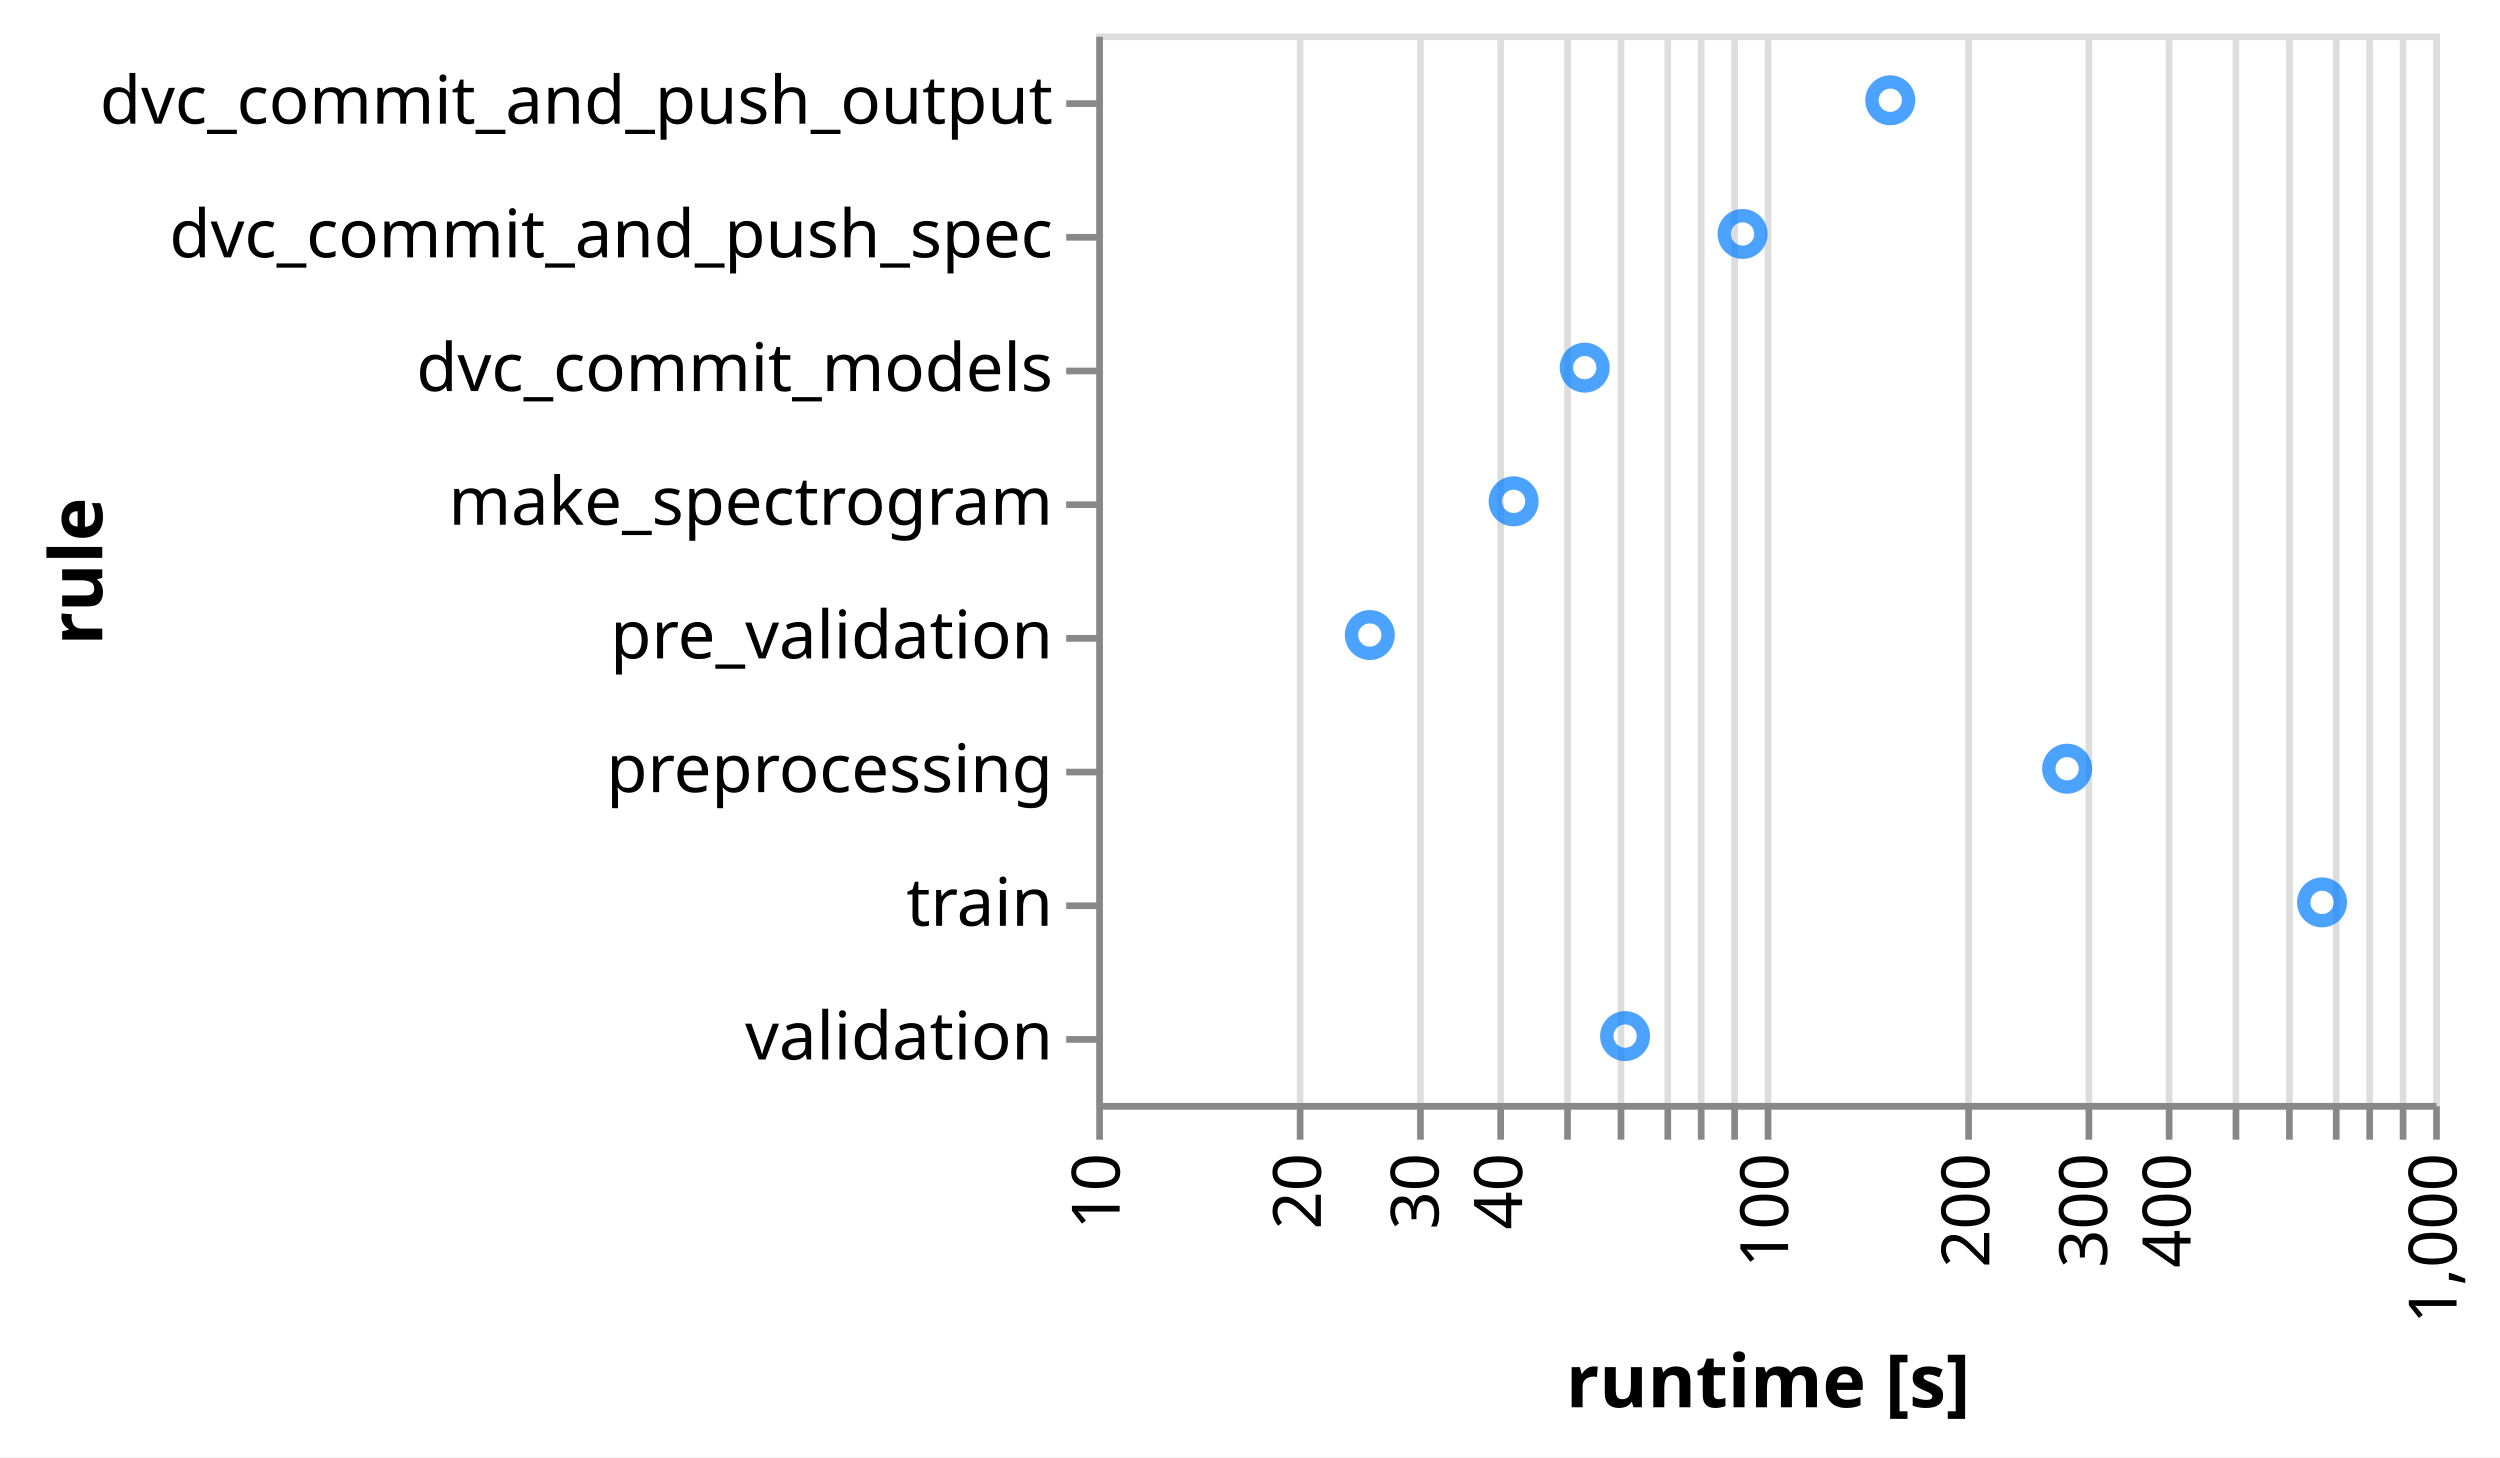
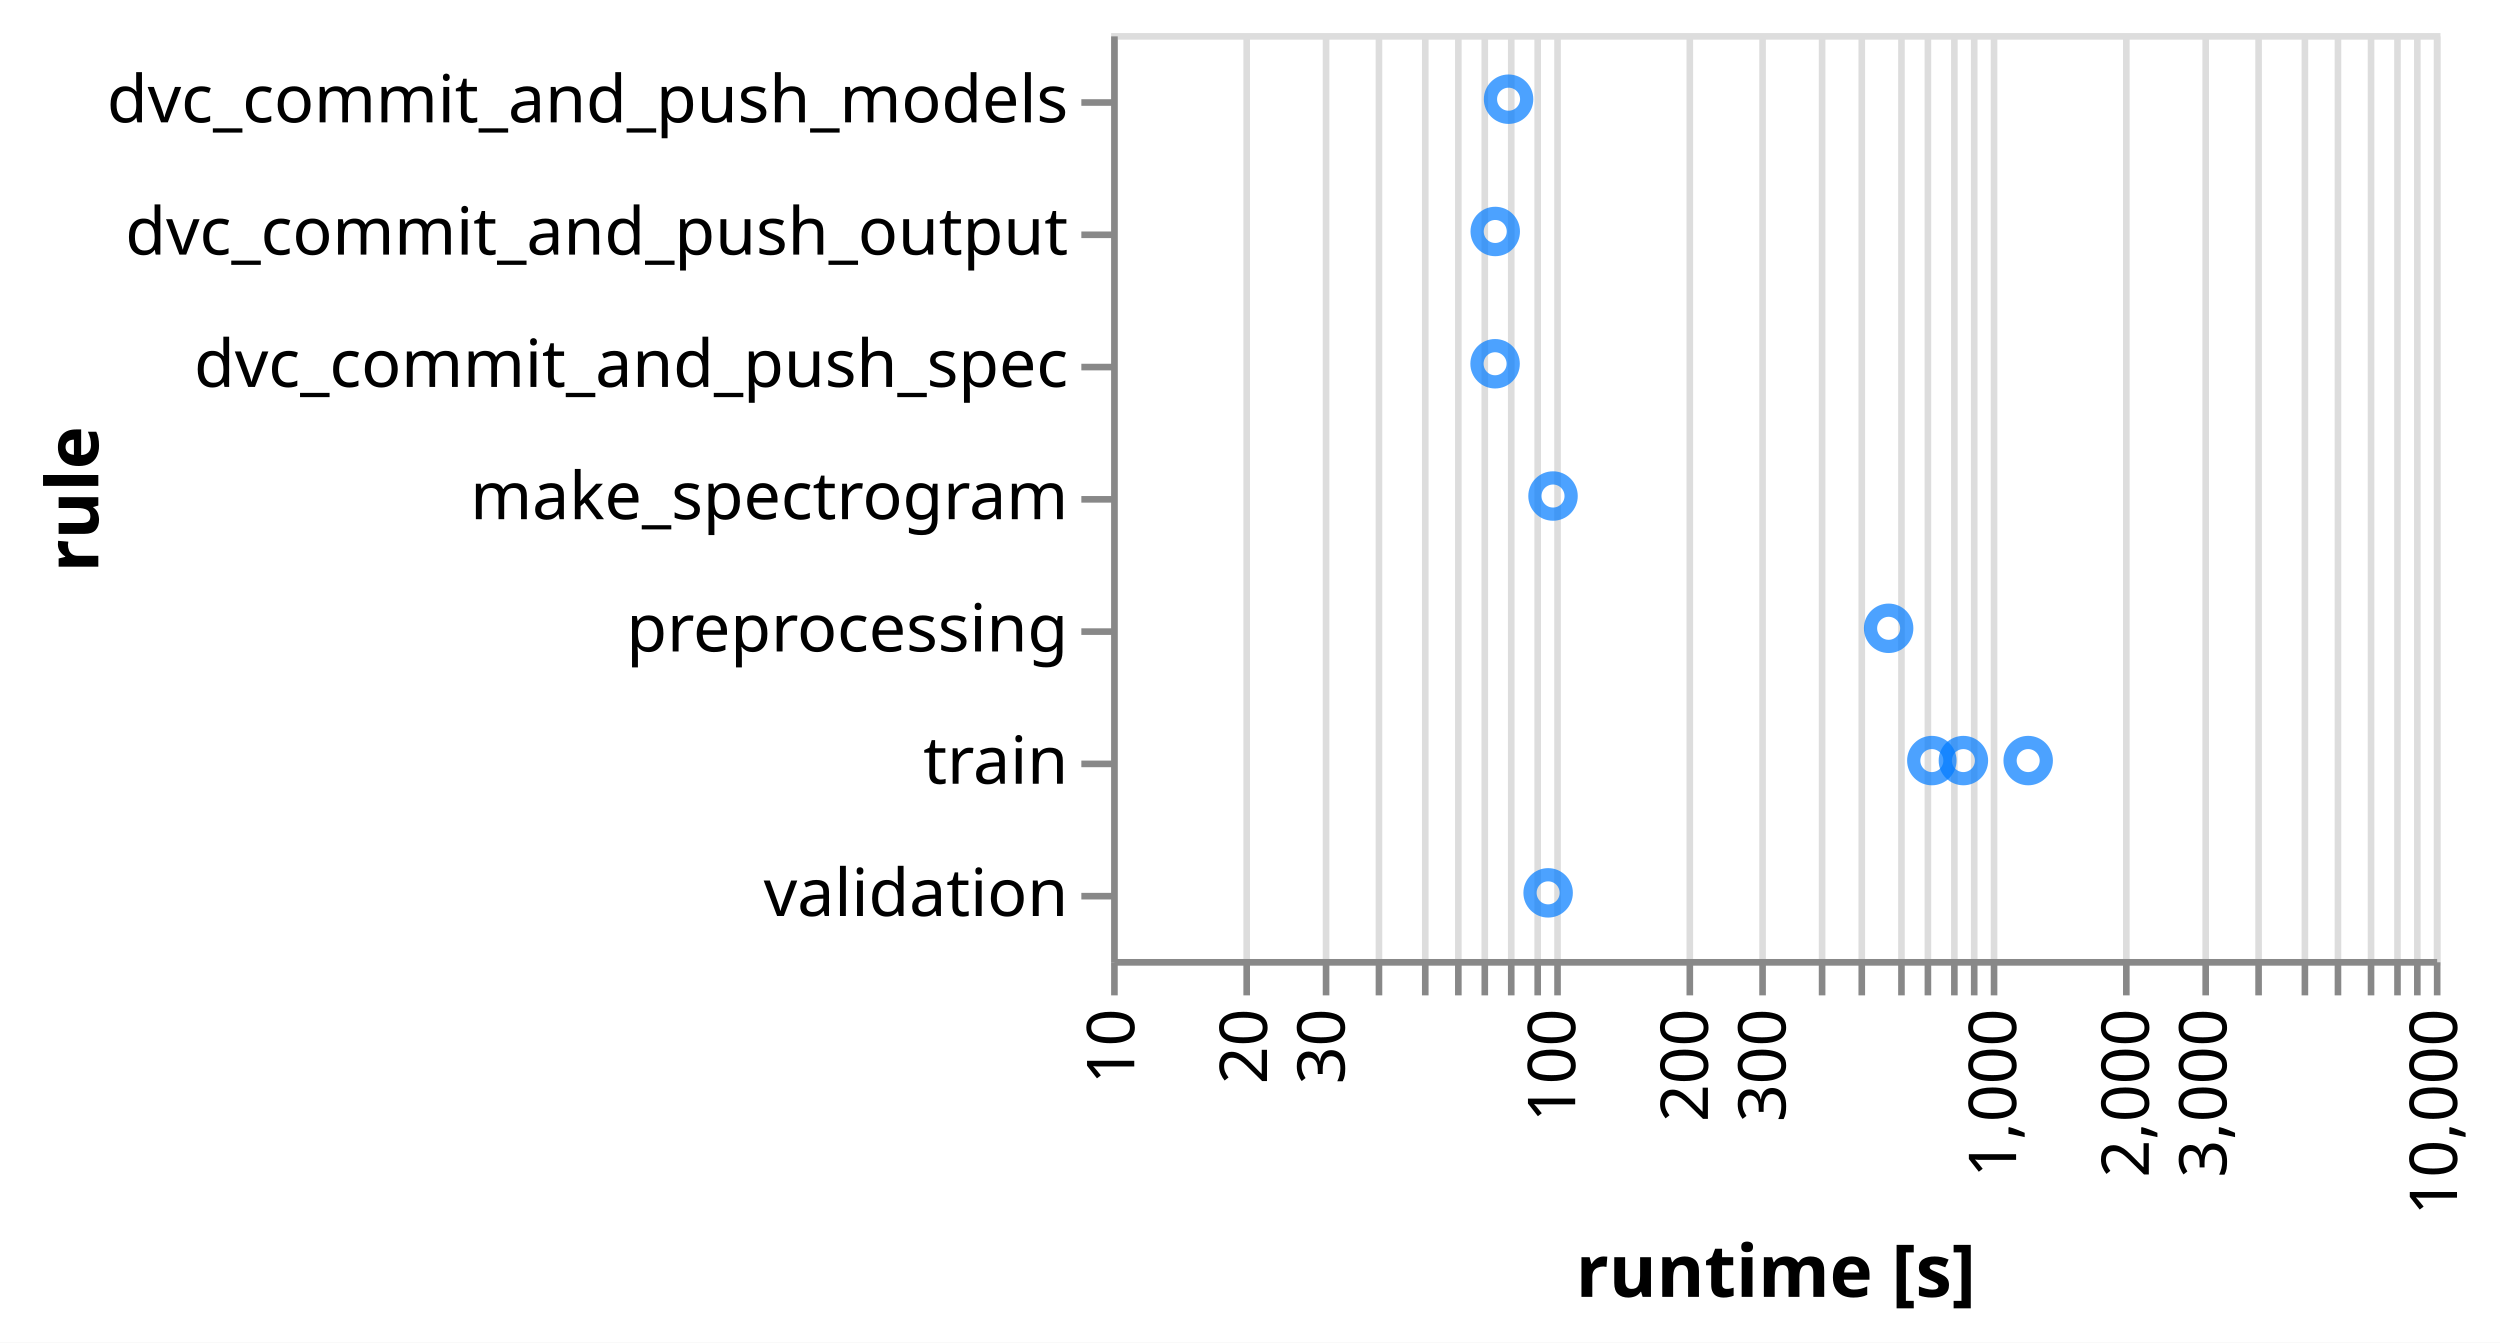
- <svg xmlns="http://www.w3.org/2000/svg" version="1.1" class="marks" width="374" height="218" viewBox="0 0 374 218">
-   <rect width="374" height="218" fill="white" />
-   <g fill="none" stroke-miterlimit="10" transform="translate(164,5)">
+ <svg xmlns="http://www.w3.org/2000/svg" version="1.1" class="marks" width="378" height="203" viewBox="0 0 378 203">
+   <rect width="378" height="203" fill="white" />
+   <g fill="none" stroke-miterlimit="10" transform="translate(168,5)">
    <g class="mark-group role-frame root" role="graphics-object" aria-roledescription="group mark container">
      <g transform="translate(0,0)">
-         <path class="background" aria-hidden="true" d="M0.5,0.5h200v160h-200Z" stroke="#ddd" />
+         <path class="background" aria-hidden="true" d="M0.5,0.5h200v140h-200Z" stroke="#ddd" />
        <g>
          <g class="mark-group role-axis" aria-hidden="true">
-             <g transform="translate(0.5,160.5)">
+             <g transform="translate(0.5,140.5)">
              <path class="background" aria-hidden="true" d="M0,0h0v0h0Z" pointer-events="none" />
              <g>
                <g class="mark-rule role-axis-grid" pointer-events="none">
-                   <line transform="translate(0,0)" x2="0" y2="-160" stroke="#ddd" stroke-width="1" opacity="1" />
-                   <line transform="translate(30,0)" x2="0" y2="-160" stroke="#ddd" stroke-width="1" opacity="1" />
-                   <line transform="translate(48,0)" x2="0" y2="-160" stroke="#ddd" stroke-width="1" opacity="1" />
-                   <line transform="translate(60,0)" x2="0" y2="-160" stroke="#ddd" stroke-width="1" opacity="1" />
-                   <line transform="translate(70,0)" x2="0" y2="-160" stroke="#ddd" stroke-width="1" opacity="1" />
-                   <line transform="translate(78,0)" x2="0" y2="-160" stroke="#ddd" stroke-width="1" opacity="1" />
-                   <line transform="translate(85,0)" x2="0" y2="-160" stroke="#ddd" stroke-width="1" opacity="1" />
-                   <line transform="translate(90,0)" x2="0" y2="-160" stroke="#ddd" stroke-width="1" opacity="1" />
-                   <line transform="translate(95,0)" x2="0" y2="-160" stroke="#ddd" stroke-width="1" opacity="1" />
-                   <line transform="translate(100,0)" x2="0" y2="-160" stroke="#ddd" stroke-width="1" opacity="1" />
-                   <line transform="translate(130,0)" x2="0" y2="-160" stroke="#ddd" stroke-width="1" opacity="1" />
-                   <line transform="translate(148,0)" x2="0" y2="-160" stroke="#ddd" stroke-width="1" opacity="1" />
-                   <line transform="translate(160,0)" x2="0" y2="-160" stroke="#ddd" stroke-width="1" opacity="1" />
-                   <line transform="translate(170,0)" x2="0" y2="-160" stroke="#ddd" stroke-width="1" opacity="1" />
-                   <line transform="translate(178,0)" x2="0" y2="-160" stroke="#ddd" stroke-width="1" opacity="1" />
-                   <line transform="translate(185,0)" x2="0" y2="-160" stroke="#ddd" stroke-width="1" opacity="1" />
-                   <line transform="translate(190,0)" x2="0" y2="-160" stroke="#ddd" stroke-width="1" opacity="1" />
-                   <line transform="translate(195,0)" x2="0" y2="-160" stroke="#ddd" stroke-width="1" opacity="1" />
-                   <line transform="translate(200,0)" x2="0" y2="-160" stroke="#ddd" stroke-width="1" opacity="1" />
+                   <line transform="translate(0,0)" x2="0" y2="-140" stroke="#ddd" stroke-width="1" opacity="1" />
+                   <line transform="translate(20,0)" x2="0" y2="-140" stroke="#ddd" stroke-width="1" opacity="1" />
+                   <line transform="translate(32,0)" x2="0" y2="-140" stroke="#ddd" stroke-width="1" opacity="1" />
+                   <line transform="translate(40,0)" x2="0" y2="-140" stroke="#ddd" stroke-width="1" opacity="1" />
+                   <line transform="translate(47,0)" x2="0" y2="-140" stroke="#ddd" stroke-width="1" opacity="1" />
+                   <line transform="translate(52,0)" x2="0" y2="-140" stroke="#ddd" stroke-width="1" opacity="1" />
+                   <line transform="translate(56,0)" x2="0" y2="-140" stroke="#ddd" stroke-width="1" opacity="1" />
+                   <line transform="translate(60,0)" x2="0" y2="-140" stroke="#ddd" stroke-width="1" opacity="1" />
+                   <line transform="translate(64,0)" x2="0" y2="-140" stroke="#ddd" stroke-width="1" opacity="1" />
+                   <line transform="translate(67,0)" x2="0" y2="-140" stroke="#ddd" stroke-width="1" opacity="1" />
+                   <line transform="translate(87,0)" x2="0" y2="-140" stroke="#ddd" stroke-width="1" opacity="1" />
+                   <line transform="translate(98,0)" x2="0" y2="-140" stroke="#ddd" stroke-width="1" opacity="1" />
+                   <line transform="translate(107,0)" x2="0" y2="-140" stroke="#ddd" stroke-width="1" opacity="1" />
+                   <line transform="translate(113,0)" x2="0" y2="-140" stroke="#ddd" stroke-width="1" opacity="1" />
+                   <line transform="translate(119,0)" x2="0" y2="-140" stroke="#ddd" stroke-width="1" opacity="1" />
+                   <line transform="translate(123,0)" x2="0" y2="-140" stroke="#ddd" stroke-width="1" opacity="1" />
+                   <line transform="translate(127,0)" x2="0" y2="-140" stroke="#ddd" stroke-width="1" opacity="1" />
+                   <line transform="translate(130,0)" x2="0" y2="-140" stroke="#ddd" stroke-width="1" opacity="1" />
+                   <line transform="translate(133,0)" x2="0" y2="-140" stroke="#ddd" stroke-width="1" opacity="1" />
+                   <line transform="translate(153,0)" x2="0" y2="-140" stroke="#ddd" stroke-width="1" opacity="1" />
+                   <line transform="translate(165,0)" x2="0" y2="-140" stroke="#ddd" stroke-width="1" opacity="1" />
+                   <line transform="translate(173,0)" x2="0" y2="-140" stroke="#ddd" stroke-width="1" opacity="1" />
+                   <line transform="translate(180,0)" x2="0" y2="-140" stroke="#ddd" stroke-width="1" opacity="1" />
+                   <line transform="translate(185,0)" x2="0" y2="-140" stroke="#ddd" stroke-width="1" opacity="1" />
+                   <line transform="translate(190,0)" x2="0" y2="-140" stroke="#ddd" stroke-width="1" opacity="1" />
+                   <line transform="translate(194,0)" x2="0" y2="-140" stroke="#ddd" stroke-width="1" opacity="1" />
+                   <line transform="translate(197,0)" x2="0" y2="-140" stroke="#ddd" stroke-width="1" opacity="1" />
+                   <line transform="translate(200,0)" x2="0" y2="-140" stroke="#ddd" stroke-width="1" opacity="1" />
                </g>
              </g>
              <path class="foreground" aria-hidden="true" d="" pointer-events="none" display="none" />
            </g>
          </g>
-           <g class="mark-group role-axis" role="graphics-symbol" aria-roledescription="axis" aria-label="X-axis titled 'runtime [s]' for a log scale with values from 10 to 1,000">
-             <g transform="translate(0.5,160.5)">
+           <g class="mark-group role-axis" role="graphics-symbol" aria-roledescription="axis" aria-label="X-axis titled 'runtime [s]' for a log scale with values from 10 to 10,000">
+             <g transform="translate(0.5,140.5)">
              <path class="background" aria-hidden="true" d="M0,0h0v0h0Z" pointer-events="none" />
              <g>
                <g class="mark-rule role-axis-tick" pointer-events="none">
                  <line transform="translate(0,0)" x2="0" y2="5" stroke="#888" stroke-width="1" opacity="1" />
-                   <line transform="translate(30,0)" x2="0" y2="5" stroke="#888" stroke-width="1" opacity="1" />
-                   <line transform="translate(48,0)" x2="0" y2="5" stroke="#888" stroke-width="1" opacity="1" />
+                   <line transform="translate(20,0)" x2="0" y2="5" stroke="#888" stroke-width="1" opacity="1" />
+                   <line transform="translate(32,0)" x2="0" y2="5" stroke="#888" stroke-width="1" opacity="1" />
+                   <line transform="translate(40,0)" x2="0" y2="5" stroke="#888" stroke-width="1" opacity="1" />
+                   <line transform="translate(47,0)" x2="0" y2="5" stroke="#888" stroke-width="1" opacity="1" />
+                   <line transform="translate(52,0)" x2="0" y2="5" stroke="#888" stroke-width="1" opacity="1" />
+                   <line transform="translate(56,0)" x2="0" y2="5" stroke="#888" stroke-width="1" opacity="1" />
                  <line transform="translate(60,0)" x2="0" y2="5" stroke="#888" stroke-width="1" opacity="1" />
-                   <line transform="translate(70,0)" x2="0" y2="5" stroke="#888" stroke-width="1" opacity="1" />
-                   <line transform="translate(78,0)" x2="0" y2="5" stroke="#888" stroke-width="1" opacity="1" />
-                   <line transform="translate(85,0)" x2="0" y2="5" stroke="#888" stroke-width="1" opacity="1" />
-                   <line transform="translate(90,0)" x2="0" y2="5" stroke="#888" stroke-width="1" opacity="1" />
-                   <line transform="translate(95,0)" x2="0" y2="5" stroke="#888" stroke-width="1" opacity="1" />
-                   <line transform="translate(100,0)" x2="0" y2="5" stroke="#888" stroke-width="1" opacity="1" />
+                   <line transform="translate(64,0)" x2="0" y2="5" stroke="#888" stroke-width="1" opacity="1" />
+                   <line transform="translate(67,0)" x2="0" y2="5" stroke="#888" stroke-width="1" opacity="1" />
+                   <line transform="translate(87,0)" x2="0" y2="5" stroke="#888" stroke-width="1" opacity="1" />
+                   <line transform="translate(98,0)" x2="0" y2="5" stroke="#888" stroke-width="1" opacity="1" />
+                   <line transform="translate(107,0)" x2="0" y2="5" stroke="#888" stroke-width="1" opacity="1" />
+                   <line transform="translate(113,0)" x2="0" y2="5" stroke="#888" stroke-width="1" opacity="1" />
+                   <line transform="translate(119,0)" x2="0" y2="5" stroke="#888" stroke-width="1" opacity="1" />
+                   <line transform="translate(123,0)" x2="0" y2="5" stroke="#888" stroke-width="1" opacity="1" />
+                   <line transform="translate(127,0)" x2="0" y2="5" stroke="#888" stroke-width="1" opacity="1" />
                  <line transform="translate(130,0)" x2="0" y2="5" stroke="#888" stroke-width="1" opacity="1" />
-                   <line transform="translate(148,0)" x2="0" y2="5" stroke="#888" stroke-width="1" opacity="1" />
-                   <line transform="translate(160,0)" x2="0" y2="5" stroke="#888" stroke-width="1" opacity="1" />
-                   <line transform="translate(170,0)" x2="0" y2="5" stroke="#888" stroke-width="1" opacity="1" />
-                   <line transform="translate(178,0)" x2="0" y2="5" stroke="#888" stroke-width="1" opacity="1" />
+                   <line transform="translate(133,0)" x2="0" y2="5" stroke="#888" stroke-width="1" opacity="1" />
+                   <line transform="translate(153,0)" x2="0" y2="5" stroke="#888" stroke-width="1" opacity="1" />
+                   <line transform="translate(165,0)" x2="0" y2="5" stroke="#888" stroke-width="1" opacity="1" />
+                   <line transform="translate(173,0)" x2="0" y2="5" stroke="#888" stroke-width="1" opacity="1" />
+                   <line transform="translate(180,0)" x2="0" y2="5" stroke="#888" stroke-width="1" opacity="1" />
                  <line transform="translate(185,0)" x2="0" y2="5" stroke="#888" stroke-width="1" opacity="1" />
                  <line transform="translate(190,0)" x2="0" y2="5" stroke="#888" stroke-width="1" opacity="1" />
-                   <line transform="translate(195,0)" x2="0" y2="5" stroke="#888" stroke-width="1" opacity="1" />
+                   <line transform="translate(194,0)" x2="0" y2="5" stroke="#888" stroke-width="1" opacity="1" />
+                   <line transform="translate(197,0)" x2="0" y2="5" stroke="#888" stroke-width="1" opacity="1" />
                  <line transform="translate(200,0)" x2="0" y2="5" stroke="#888" stroke-width="1" opacity="1" />
                </g>
                <g class="mark-text role-axis-label" pointer-events="none">
                  <text text-anchor="end" transform="translate(0,7) rotate(270) translate(0,3)" font-family="sans-serif" font-size="10px" fill="#000" opacity="1">10</text>
-                   <text text-anchor="end" transform="translate(30.103,7) rotate(270) translate(0,3)" font-family="sans-serif" font-size="10px" fill="#000" opacity="1">20</text>
-                   <text text-anchor="end" transform="translate(47.71213,7) rotate(270) translate(0,3)" font-family="sans-serif" font-size="10px" fill="#000" opacity="1">30</text>
-                   <text text-anchor="end" transform="translate(60.206,7) rotate(270) translate(0,3)" font-family="sans-serif" font-size="10px" fill="#000" opacity="1">40</text>
-                   <text text-anchor="end" transform="translate(69.897,7) rotate(270) translate(0,3)" font-family="sans-serif" font-size="10px" fill="#000" opacity="0">50</text>
-                   <text text-anchor="end" transform="translate(77.81513,7) rotate(270) translate(0,3)" font-family="sans-serif" font-size="10px" fill="#000" opacity="1" />
-                   <text text-anchor="end" transform="translate(84.5098,7) rotate(270) translate(0,3)" font-family="sans-serif" font-size="10px" fill="#000" opacity="1" />
-                   <text text-anchor="end" transform="translate(90.309,7) rotate(270) translate(0,3)" font-family="sans-serif" font-size="10px" fill="#000" opacity="1" />
-                   <text text-anchor="end" transform="translate(95.42425,7) rotate(270) translate(0,3)" font-family="sans-serif" font-size="10px" fill="#000" opacity="1" />
-                   <text text-anchor="end" transform="translate(100,7) rotate(270) translate(0,3)" font-family="sans-serif" font-size="10px" fill="#000" opacity="1">100</text>
-                   <text text-anchor="end" transform="translate(130.103,7) rotate(270) translate(0,3)" font-family="sans-serif" font-size="10px" fill="#000" opacity="1">200</text>
-                   <text text-anchor="end" transform="translate(147.7121,7) rotate(270) translate(0,3)" font-family="sans-serif" font-size="10px" fill="#000" opacity="1">300</text>
-                   <text text-anchor="end" transform="translate(160.206,7) rotate(270) translate(0,3)" font-family="sans-serif" font-size="10px" fill="#000" opacity="1">400</text>
-                   <text text-anchor="end" transform="translate(169.897,7) rotate(270) translate(0,3)" font-family="sans-serif" font-size="10px" fill="#000" opacity="0">500</text>
-                   <text text-anchor="end" transform="translate(177.8151,7) rotate(270) translate(0,3)" font-family="sans-serif" font-size="10px" fill="#000" opacity="1" />
-                   <text text-anchor="end" transform="translate(184.5098,7) rotate(270) translate(0,3)" font-family="sans-serif" font-size="10px" fill="#000" opacity="1" />
-                   <text text-anchor="end" transform="translate(190.309,7) rotate(270) translate(0,3)" font-family="sans-serif" font-size="10px" fill="#000" opacity="1" />
-                   <text text-anchor="end" transform="translate(195.4243,7) rotate(270) translate(0,3)" font-family="sans-serif" font-size="10px" fill="#000" opacity="1" />
-                   <text text-anchor="end" transform="translate(200,7) rotate(270) translate(0,3)" font-family="sans-serif" font-size="10px" fill="#000" opacity="1">1,000</text>
+                   <text text-anchor="end" transform="translate(20.06867,7) rotate(270) translate(0,3)" font-family="sans-serif" font-size="10px" fill="#000" opacity="1">20</text>
+                   <text text-anchor="end" transform="translate(31.80808,7) rotate(270) translate(0,3)" font-family="sans-serif" font-size="10px" fill="#000" opacity="1">30</text>
+                   <text text-anchor="end" transform="translate(40.13733,7) rotate(270) translate(0,3)" font-family="sans-serif" font-size="10px" fill="#000" opacity="1" />
+                   <text text-anchor="end" transform="translate(46.598,7) rotate(270) translate(0,3)" font-family="sans-serif" font-size="10px" fill="#000" opacity="1" />
+                   <text text-anchor="end" transform="translate(51.87675,7) rotate(270) translate(0,3)" font-family="sans-serif" font-size="10px" fill="#000" opacity="1" />
+                   <text text-anchor="end" transform="translate(56.33987,7) rotate(270) translate(0,3)" font-family="sans-serif" font-size="10px" fill="#000" opacity="1" />
+                   <text text-anchor="end" transform="translate(60.206,7) rotate(270) translate(0,3)" font-family="sans-serif" font-size="10px" fill="#000" opacity="1" />
+                   <text text-anchor="end" transform="translate(63.61617,7) rotate(270) translate(0,3)" font-family="sans-serif" font-size="10px" fill="#000" opacity="1" />
+                   <text text-anchor="end" transform="translate(66.66667,7) rotate(270) translate(0,3)" font-family="sans-serif" font-size="10px" fill="#000" opacity="1">100</text>
+                   <text text-anchor="end" transform="translate(86.73533,7) rotate(270) translate(0,3)" font-family="sans-serif" font-size="10px" fill="#000" opacity="1">200</text>
+                   <text text-anchor="end" transform="translate(98.47475,7) rotate(270) translate(0,3)" font-family="sans-serif" font-size="10px" fill="#000" opacity="1">300</text>
+                   <text text-anchor="end" transform="translate(106.804,7) rotate(270) translate(0,3)" font-family="sans-serif" font-size="10px" fill="#000" opacity="1" />
+                   <text text-anchor="end" transform="translate(113.2647,7) rotate(270) translate(0,3)" font-family="sans-serif" font-size="10px" fill="#000" opacity="1" />
+                   <text text-anchor="end" transform="translate(118.5434,7) rotate(270) translate(0,3)" font-family="sans-serif" font-size="10px" fill="#000" opacity="1" />
+                   <text text-anchor="end" transform="translate(123.0065,7) rotate(270) translate(0,3)" font-family="sans-serif" font-size="10px" fill="#000" opacity="1" />
+                   <text text-anchor="end" transform="translate(126.8727,7) rotate(270) translate(0,3)" font-family="sans-serif" font-size="10px" fill="#000" opacity="1" />
+                   <text text-anchor="end" transform="translate(130.2828,7) rotate(270) translate(0,3)" font-family="sans-serif" font-size="10px" fill="#000" opacity="1" />
+                   <text text-anchor="end" transform="translate(133.3333,7) rotate(270) translate(0,3)" font-family="sans-serif" font-size="10px" fill="#000" opacity="1">1,000</text>
+                   <text text-anchor="end" transform="translate(153.402,7) rotate(270) translate(0,3)" font-family="sans-serif" font-size="10px" fill="#000" opacity="1">2,000</text>
+                   <text text-anchor="end" transform="translate(165.1414,7) rotate(270) translate(0,3)" font-family="sans-serif" font-size="10px" fill="#000" opacity="1">3,000</text>
+                   <text text-anchor="end" transform="translate(173.4707,7) rotate(270) translate(0,3)" font-family="sans-serif" font-size="10px" fill="#000" opacity="1" />
+                   <text text-anchor="end" transform="translate(179.9313,7) rotate(270) translate(0,3)" font-family="sans-serif" font-size="10px" fill="#000" opacity="1" />
+                   <text text-anchor="end" transform="translate(185.2101,7) rotate(270) translate(0,3)" font-family="sans-serif" font-size="10px" fill="#000" opacity="1" />
+                   <text text-anchor="end" transform="translate(189.6732,7) rotate(270) translate(0,3)" font-family="sans-serif" font-size="10px" fill="#000" opacity="1" />
+                   <text text-anchor="end" transform="translate(193.5393,7) rotate(270) translate(0,3)" font-family="sans-serif" font-size="10px" fill="#000" opacity="1" />
+                   <text text-anchor="end" transform="translate(196.9495,7) rotate(270) translate(0,3)" font-family="sans-serif" font-size="10px" fill="#000" opacity="1" />
+                   <text text-anchor="end" transform="translate(200,7) rotate(270) translate(0,3)" font-family="sans-serif" font-size="10px" fill="#000" opacity="1">10,000</text>
                </g>
                <g class="mark-rule role-axis-domain" pointer-events="none">
                  <line transform="translate(0,0)" x2="200" y2="0" stroke="#888" stroke-width="1" opacity="1" />
                </g>
                <g class="mark-text role-axis-title" pointer-events="none">
-                   <text text-anchor="middle" transform="translate(100,45.02441)" font-family="sans-serif" font-size="11px" font-weight="bold" fill="#000" opacity="1">runtime [s]</text>
+                   <text text-anchor="middle" transform="translate(100,50.58594)" font-family="sans-serif" font-size="11px" font-weight="bold" fill="#000" opacity="1">runtime [s]</text>
                </g>
              </g>
              <path class="foreground" aria-hidden="true" d="" pointer-events="none" display="none" />
            </g>
          </g>
-           <g class="mark-group role-axis" role="graphics-symbol" aria-roledescription="axis" aria-label="Y-axis titled 'rule' for a discrete scale with 8 values: dvc_commit_and_push_output, dvc_commit_and_push_spec, dvc_commit_models, make_spectrogram, pre_validation, ending with validation">
+           <g class="mark-group role-axis" role="graphics-symbol" aria-roledescription="axis" aria-label="Y-axis titled 'rule' for a discrete scale with 7 values: dvc_commit_and_push_models, dvc_commit_and_push_output, dvc_commit_and_push_spec, make_spectrogram, preprocessing, train, validation">
            <g transform="translate(0.5,0.5)">
              <path class="background" aria-hidden="true" d="M0,0h0v0h0Z" pointer-events="none" />
              <g>
                <g class="mark-rule role-axis-tick" pointer-events="none">
                  <line transform="translate(0,10)" x2="-5" y2="0" stroke="#888" stroke-width="1" opacity="1" />
                  <line transform="translate(0,30)" x2="-5" y2="0" stroke="#888" stroke-width="1" opacity="1" />
                  <line transform="translate(0,50)" x2="-5" y2="0" stroke="#888" stroke-width="1" opacity="1" />
                  <line transform="translate(0,70)" x2="-5" y2="0" stroke="#888" stroke-width="1" opacity="1" />
                  <line transform="translate(0,90)" x2="-5" y2="0" stroke="#888" stroke-width="1" opacity="1" />
                  <line transform="translate(0,110)" x2="-5" y2="0" stroke="#888" stroke-width="1" opacity="1" />
                  <line transform="translate(0,130)" x2="-5" y2="0" stroke="#888" stroke-width="1" opacity="1" />
-                   <line transform="translate(0,150)" x2="-5" y2="0" stroke="#888" stroke-width="1" opacity="1" />
                </g>
                <g class="mark-text role-axis-label" pointer-events="none">
-                   <text text-anchor="end" transform="translate(-7,13)" font-family="sans-serif" font-size="10px" fill="#000" opacity="1">dvc_commit_and_push_output</text>
-                   <text text-anchor="end" transform="translate(-7,33)" font-family="sans-serif" font-size="10px" fill="#000" opacity="1">dvc_commit_and_push_spec</text>
-                   <text text-anchor="end" transform="translate(-7,53)" font-family="sans-serif" font-size="10px" fill="#000" opacity="1">dvc_commit_models</text>
+                   <text text-anchor="end" transform="translate(-7,13)" font-family="sans-serif" font-size="10px" fill="#000" opacity="1">dvc_commit_and_push_models</text>
+                   <text text-anchor="end" transform="translate(-7,33)" font-family="sans-serif" font-size="10px" fill="#000" opacity="1">dvc_commit_and_push_output</text>
+                   <text text-anchor="end" transform="translate(-7,53)" font-family="sans-serif" font-size="10px" fill="#000" opacity="1">dvc_commit_and_push_spec</text>
                  <text text-anchor="end" transform="translate(-7,73)" font-family="sans-serif" font-size="10px" fill="#000" opacity="1">make_spectrogram</text>
-                   <text text-anchor="end" transform="translate(-7,93)" font-family="sans-serif" font-size="10px" fill="#000" opacity="1">pre_validation</text>
-                   <text text-anchor="end" transform="translate(-7,113)" font-family="sans-serif" font-size="10px" fill="#000" opacity="1">preprocessing</text>
-                   <text text-anchor="end" transform="translate(-7,133)" font-family="sans-serif" font-size="10px" fill="#000" opacity="1">train</text>
-                   <text text-anchor="end" transform="translate(-7,153)" font-family="sans-serif" font-size="10px" fill="#000" opacity="1">validation</text>
+                   <text text-anchor="end" transform="translate(-7,93)" font-family="sans-serif" font-size="10px" fill="#000" opacity="1">preprocessing</text>
+                   <text text-anchor="end" transform="translate(-7,113)" font-family="sans-serif" font-size="10px" fill="#000" opacity="1">train</text>
+                   <text text-anchor="end" transform="translate(-7,133)" font-family="sans-serif" font-size="10px" fill="#000" opacity="1">validation</text>
                </g>
                <g class="mark-rule role-axis-domain" pointer-events="none">
-                   <line transform="translate(0,0)" x2="0" y2="160" stroke="#888" stroke-width="1" opacity="1" />
+                   <line transform="translate(0,0)" x2="0" y2="140" stroke="#888" stroke-width="1" opacity="1" />
                </g>
                <g class="mark-text role-axis-title" pointer-events="none">
-                   <text text-anchor="middle" transform="translate(-147.2012,80) rotate(-90) translate(0,-2)" font-family="sans-serif" font-size="11px" font-weight="bold" fill="#000" opacity="1">rule</text>
+                   <text text-anchor="middle" transform="translate(-151.6348,70) rotate(-90) translate(0,-2)" font-family="sans-serif" font-size="11px" font-weight="bold" fill="#000" opacity="1">rule</text>
                </g>
              </g>
              <path class="foreground" aria-hidden="true" d="" pointer-events="none" display="none" />
            </g>
          </g>
          <g class="mark-symbol role-mark marks" role="graphics-object" aria-roledescription="symbol mark container">
-             <path aria-label="runtime: 154.111377001; rule: dvc_commit_and_push_output" role="graphics-symbol" aria-roledescription="point" transform="translate(118.7835,10)" d="M2.739,0A2.739,2.739,0,1,1,-2.739,0A2.739,2.739,0,1,1,2.739,0" stroke="#007bff" stroke-width="2" opacity="0.7" />
-             <path aria-label="runtime: 92.6584157944; rule: dvc_commit_and_push_spec" role="graphics-symbol" aria-roledescription="point" transform="translate(96.68849,30)" d="M2.739,0A2.739,2.739,0,1,1,-2.739,0A2.739,2.739,0,1,1,2.739,0" stroke="#007bff" stroke-width="2" opacity="0.7" />
-             <path aria-label="runtime: 53.7960910797; rule: dvc_commit_models" role="graphics-symbol" aria-roledescription="point" transform="translate(73.07507,50)" d="M2.739,0A2.739,2.739,0,1,1,-2.739,0A2.739,2.739,0,1,1,2.739,0" stroke="#007bff" stroke-width="2" opacity="0.7" />
-             <path aria-label="runtime: 42.1088600159; rule: make_spectrogram" role="graphics-symbol" aria-roledescription="point" transform="translate(62.43735,70)" d="M2.739,0A2.739,2.739,0,1,1,-2.739,0A2.739,2.739,0,1,1,2.739,0" stroke="#007bff" stroke-width="2" opacity="0.7" />
-             <path aria-label="runtime: 25.6574044228; rule: pre_validation" role="graphics-symbol" aria-roledescription="point" transform="translate(40.92127,90)" d="M2.739,0A2.739,2.739,0,1,1,-2.739,0A2.739,2.739,0,1,1,2.739,0" stroke="#007bff" stroke-width="2" opacity="0.7" />
-             <path aria-label="runtime: 283.407165766; rule: preprocessing" role="graphics-symbol" aria-roledescription="point" transform="translate(145.2411,110)" d="M2.739,0A2.739,2.739,0,1,1,-2.739,0A2.739,2.739,0,1,1,2.739,0" stroke="#007bff" stroke-width="2" opacity="0.7" />
-             <path aria-label="runtime: 682.011372089; rule: train" role="graphics-symbol" aria-roledescription="point" transform="translate(183.3792,130)" d="M2.739,0A2.739,2.739,0,1,1,-2.739,0A2.739,2.739,0,1,1,2.739,0" stroke="#007bff" stroke-width="2" opacity="0.7" />
-             <path aria-label="runtime: 61.8211612701; rule: validation" role="graphics-symbol" aria-roledescription="point" transform="translate(79.11372,150)" d="M2.739,0A2.739,2.739,0,1,1,-2.739,0A2.739,2.739,0,1,1,2.739,0" stroke="#007bff" stroke-width="2" opacity="0.7" />
+             <path aria-label="runtime: 79.6953117847; rule: dvc_commit_and_push_models" role="graphics-symbol" aria-roledescription="point" transform="translate(60.09552,10)" d="M2.739,0A2.739,2.739,0,1,1,-2.739,0A2.739,2.739,0,1,1,2.739,0" stroke="#007bff" stroke-width="2" opacity="0.7" />
+             <path aria-label="runtime: 74.3371276855; rule: dvc_commit_and_push_output" role="graphics-symbol" aria-roledescription="point" transform="translate(58.08039,30)" d="M2.739,0A2.739,2.739,0,1,1,-2.739,0A2.739,2.739,0,1,1,2.739,0" stroke="#007bff" stroke-width="2" opacity="0.7" />
+             <path aria-label="runtime: 74.2773344517; rule: dvc_commit_and_push_spec" role="graphics-symbol" aria-roledescription="point" transform="translate(58.05709,50)" d="M2.739,0A2.739,2.739,0,1,1,-2.739,0A2.739,2.739,0,1,1,2.739,0" stroke="#007bff" stroke-width="2" opacity="0.7" />
+             <path aria-label="runtime: 100.519699335; rule: make_spectrogram" role="graphics-symbol" aria-roledescription="point" transform="translate(66.81675,70)" d="M2.739,0A2.739,2.739,0,1,1,-2.739,0A2.739,2.739,0,1,1,2.739,0" stroke="#007bff" stroke-width="2" opacity="0.7" />
+             <path aria-label="runtime: 579.995198011; rule: preprocessing" role="graphics-symbol" aria-roledescription="point" transform="translate(117.5616,90)" d="M2.739,0A2.739,2.739,0,1,1,-2.739,0A2.739,2.739,0,1,1,2.739,0" stroke="#007bff" stroke-width="2" opacity="0.7" />
+             <path aria-label="runtime: 1202.022789; rule: train" role="graphics-symbol" aria-roledescription="point" transform="translate(138.6608,110)" d="M2.739,0A2.739,2.739,0,1,1,-2.739,0A2.739,2.739,0,1,1,2.739,0" stroke="#007bff" stroke-width="2" opacity="0.7" />
+             <path aria-label="runtime: 856.981824636; rule: train" role="graphics-symbol" aria-roledescription="point" transform="translate(128.8648,110)" d="M2.739,0A2.739,2.739,0,1,1,-2.739,0A2.739,2.739,0,1,1,2.739,0" stroke="#007bff" stroke-width="2" opacity="0.7" />
+             <path aria-label="runtime: 726.776625633; rule: train" role="graphics-symbol" aria-roledescription="point" transform="translate(124.0934,110)" d="M2.739,0A2.739,2.739,0,1,1,-2.739,0A2.739,2.739,0,1,1,2.739,0" stroke="#007bff" stroke-width="2" opacity="0.7" />
+             <path aria-label="runtime: 97.9854128361; rule: validation" role="graphics-symbol" aria-roledescription="point" transform="translate(66.07743,130)" d="M2.739,0A2.739,2.739,0,1,1,-2.739,0A2.739,2.739,0,1,1,2.739,0" stroke="#007bff" stroke-width="2" opacity="0.7" />
          </g>
        </g>
        <path class="foreground" aria-hidden="true" d="" display="none" />
      </g>
    </g>
  </g>
</svg>
